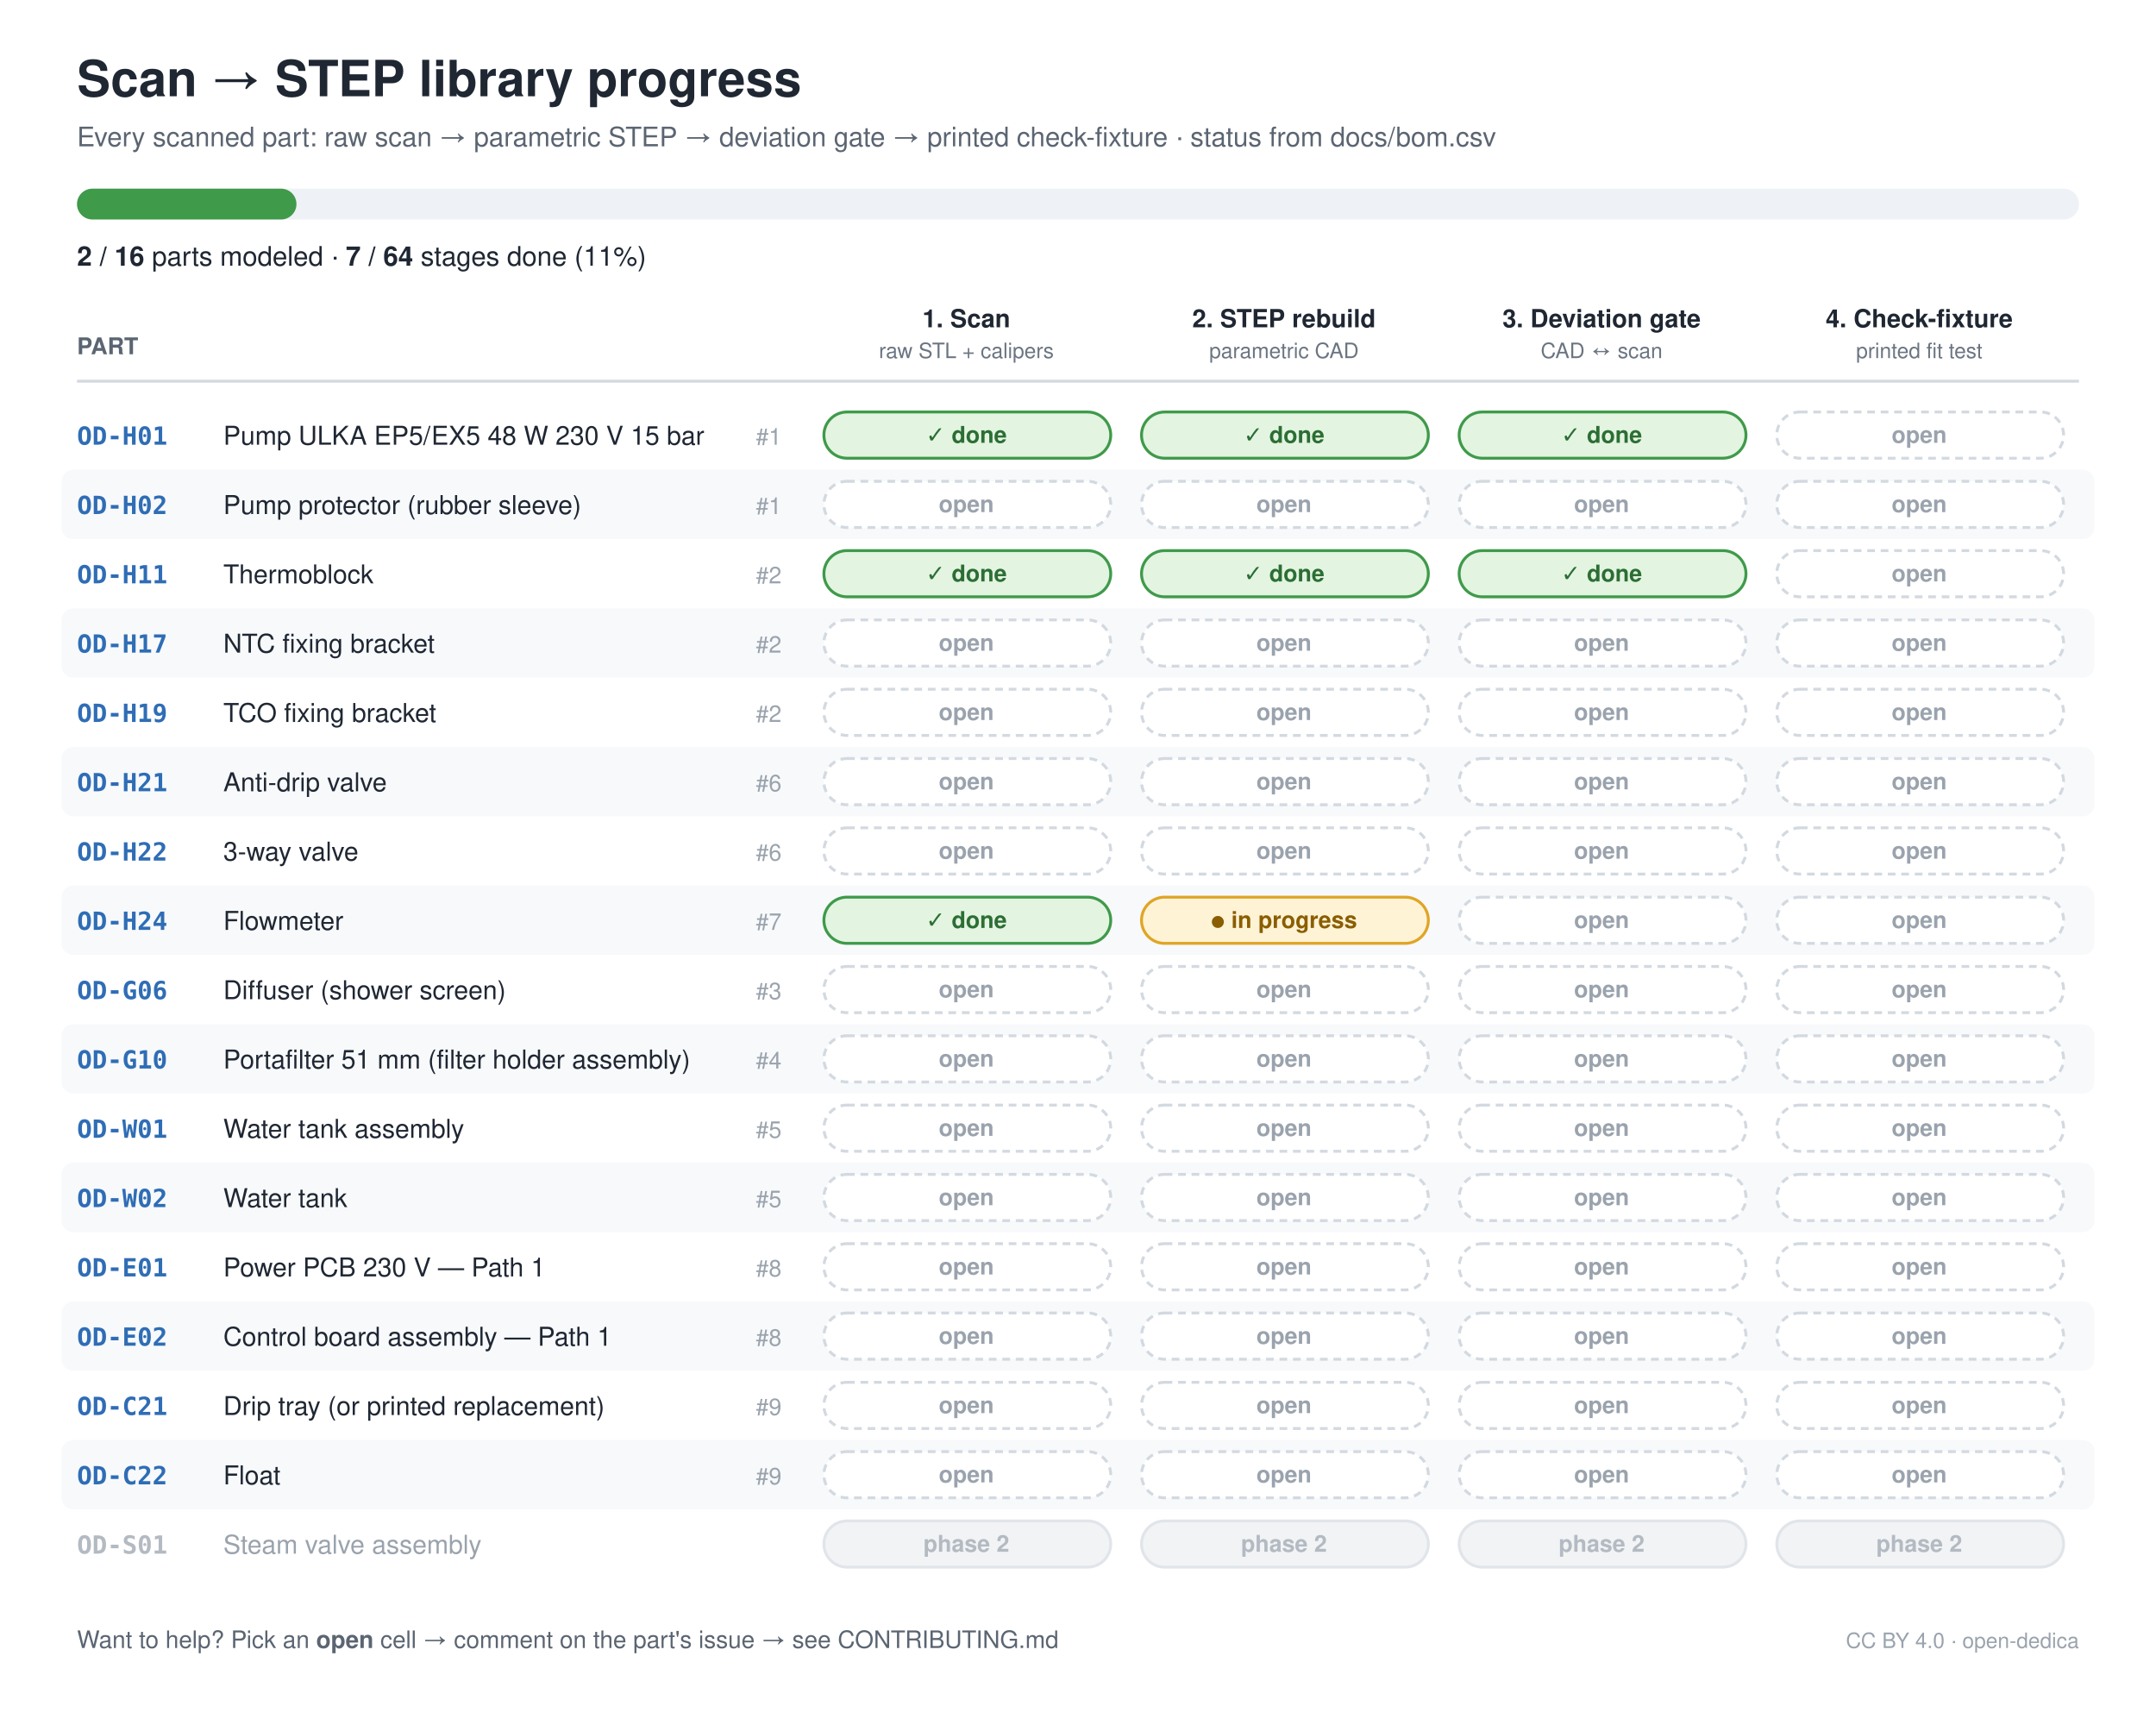
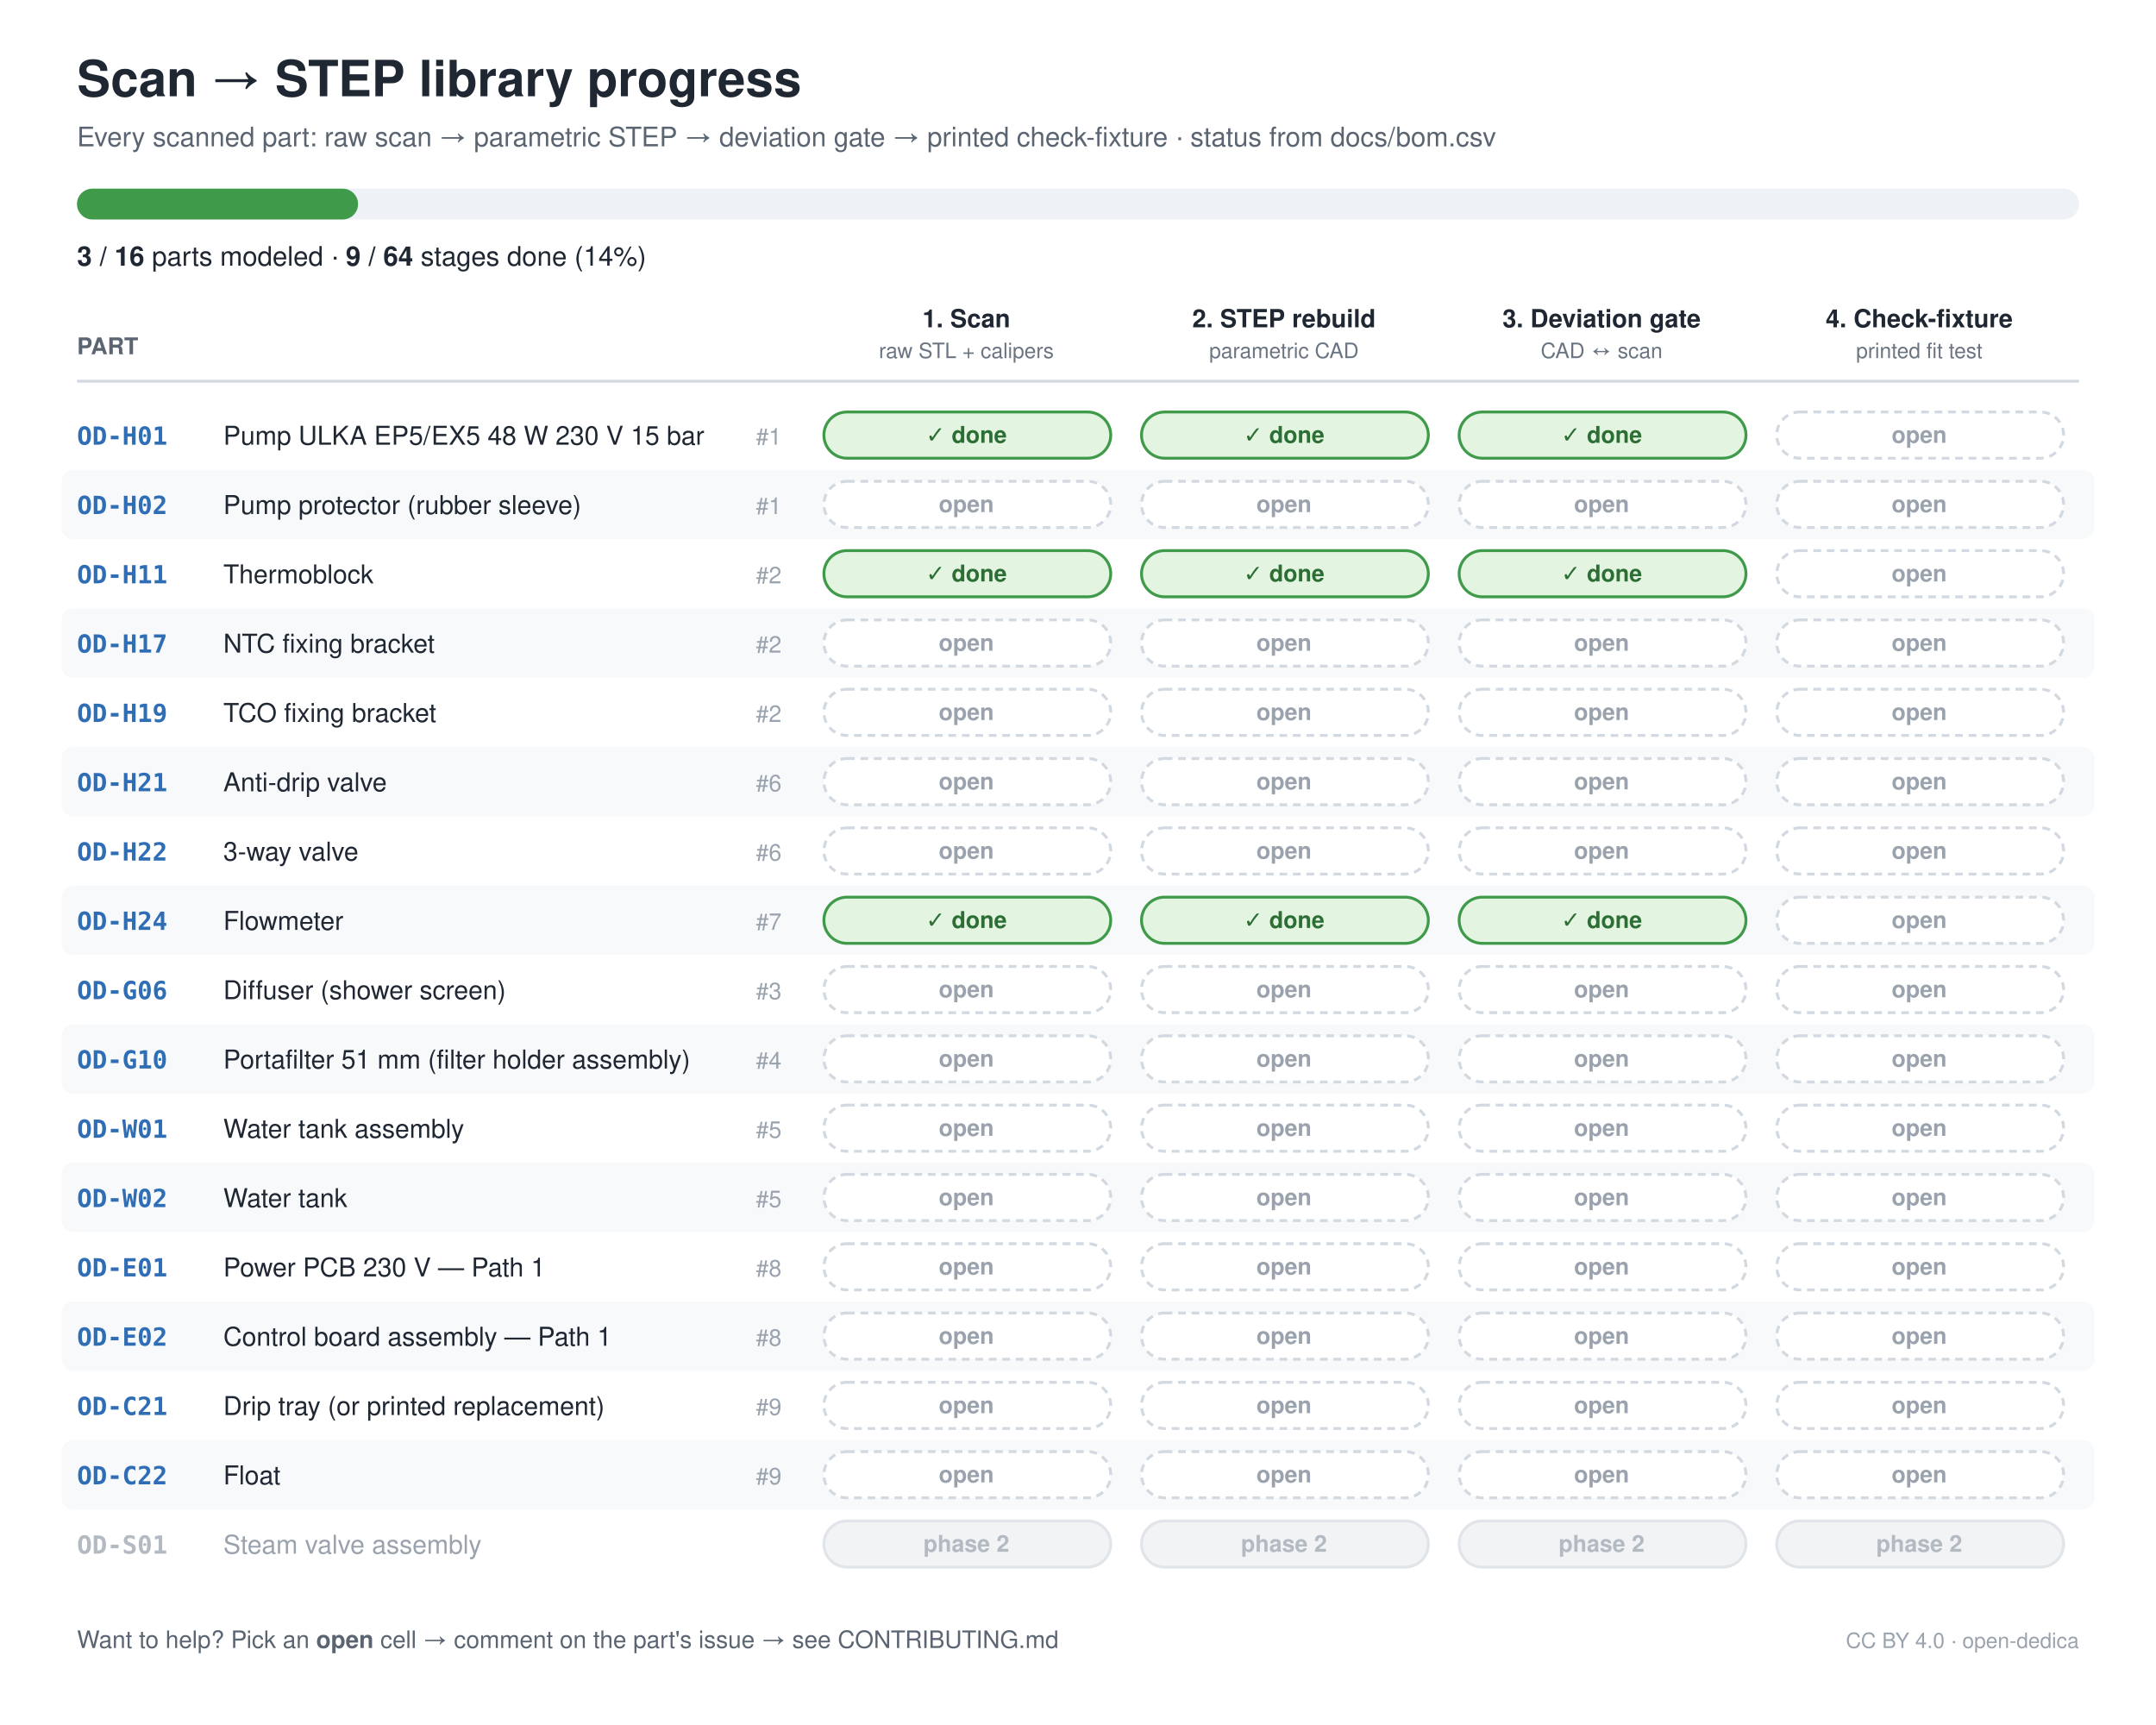
<svg xmlns="http://www.w3.org/2000/svg" viewBox="0 0 1120 896" width="1120" height="896" font-family="Helvetica, Arial, sans-serif">
  <rect width="1120" height="896" fill="#ffffff" />
  <text x="40" y="50" font-size="26" font-weight="700" fill="#1f2733">Scan → STEP library progress</text>
  <text x="40" y="76" font-size="14" fill="#5b6572">Every scanned part: raw scan → parametric STEP → deviation gate → printed check-fixture · status from docs/bom.csv</text>
  <rect x="40" y="98" width="1040" height="16" rx="8" fill="#eef1f5" />
-   <rect x="40" y="98" width="114" height="16" rx="8" fill="#3f9a4a" />
+   <rect x="40" y="98" width="146" height="16" rx="8" fill="#3f9a4a" />
  <text x="40" y="138" font-size="14" fill="#1f2733">
-     <tspan font-weight="700">2 / 16</tspan> parts modeled · <tspan font-weight="700">7 / 64</tspan> stages done (11%)</text>
+     <tspan font-weight="700">3 / 16</tspan> parts modeled · <tspan font-weight="700">9 / 64</tspan> stages done (14%)</text>
  <text x="40" y="184" font-size="12" font-weight="700" fill="#5b6572">PART</text>
  <text x="502" y="170" font-size="13" font-weight="700" fill="#1f2733" text-anchor="middle">1. Scan</text>
  <text x="502" y="186" font-size="11" fill="#6b7582" text-anchor="middle">raw STL + calipers</text>
  <text x="667" y="170" font-size="13" font-weight="700" fill="#1f2733" text-anchor="middle">2. STEP rebuild</text>
  <text x="667" y="186" font-size="11" fill="#6b7582" text-anchor="middle">parametric CAD</text>
  <text x="832" y="170" font-size="13" font-weight="700" fill="#1f2733" text-anchor="middle">3. Deviation gate</text>
  <text x="832" y="186" font-size="11" fill="#6b7582" text-anchor="middle">CAD ↔ scan</text>
  <text x="997" y="170" font-size="13" font-weight="700" fill="#1f2733" text-anchor="middle">4. Check-fixture</text>
  <text x="997" y="186" font-size="11" fill="#6b7582" text-anchor="middle">printed fit test</text>
  <path d="M40 198H1080" stroke="#d3d9e0" stroke-width="1.5" />
  <text x="40" y="231" font-size="13" font-weight="700" fill="#2f6db5" font-family="Menlo,Consolas,monospace">OD-H01</text>
  <text x="116" y="231" font-size="13.5" fill="#1f2733">Pump ULKA EP5/EX5 48 W 230 V 15 bar</text>
  <text x="406" y="231" font-size="12" fill="#9aa3ad" text-anchor="end">#1</text>
  <rect x="428" y="214" width="149" height="24" rx="12" fill="#e3f4e1" stroke="#3f9a4a" stroke-width="1.5" />
  <text x="502" y="230" font-size="12" font-weight="700" fill="#2c6e34" text-anchor="middle">✓ done</text>
  <rect x="593" y="214" width="149" height="24" rx="12" fill="#e3f4e1" stroke="#3f9a4a" stroke-width="1.5" />
  <text x="667" y="230" font-size="12" font-weight="700" fill="#2c6e34" text-anchor="middle">✓ done</text>
  <rect x="758" y="214" width="149" height="24" rx="12" fill="#e3f4e1" stroke="#3f9a4a" stroke-width="1.5" />
  <text x="832" y="230" font-size="12" font-weight="700" fill="#2c6e34" text-anchor="middle">✓ done</text>
  <rect x="923" y="214" width="149" height="24" rx="12" fill="#ffffff" stroke="#d3d9e0" stroke-width="1.5" stroke-dasharray="4 3" />
  <text x="997" y="230" font-size="12" font-weight="700" fill="#9aa3ad" text-anchor="middle">open</text>
  <rect x="32" y="244" width="1056" height="36" rx="6" fill="#f7f9fb" />
  <text x="40" y="267" font-size="13" font-weight="700" fill="#2f6db5" font-family="Menlo,Consolas,monospace">OD-H02</text>
  <text x="116" y="267" font-size="13.5" fill="#1f2733">Pump protector (rubber sleeve)</text>
  <text x="406" y="267" font-size="12" fill="#9aa3ad" text-anchor="end">#1</text>
  <rect x="428" y="250" width="149" height="24" rx="12" fill="#ffffff" stroke="#d3d9e0" stroke-width="1.5" stroke-dasharray="4 3" />
  <text x="502" y="266" font-size="12" font-weight="700" fill="#9aa3ad" text-anchor="middle">open</text>
  <rect x="593" y="250" width="149" height="24" rx="12" fill="#ffffff" stroke="#d3d9e0" stroke-width="1.5" stroke-dasharray="4 3" />
  <text x="667" y="266" font-size="12" font-weight="700" fill="#9aa3ad" text-anchor="middle">open</text>
  <rect x="758" y="250" width="149" height="24" rx="12" fill="#ffffff" stroke="#d3d9e0" stroke-width="1.5" stroke-dasharray="4 3" />
  <text x="832" y="266" font-size="12" font-weight="700" fill="#9aa3ad" text-anchor="middle">open</text>
  <rect x="923" y="250" width="149" height="24" rx="12" fill="#ffffff" stroke="#d3d9e0" stroke-width="1.5" stroke-dasharray="4 3" />
  <text x="997" y="266" font-size="12" font-weight="700" fill="#9aa3ad" text-anchor="middle">open</text>
  <text x="40" y="303" font-size="13" font-weight="700" fill="#2f6db5" font-family="Menlo,Consolas,monospace">OD-H11</text>
  <text x="116" y="303" font-size="13.5" fill="#1f2733">Thermoblock</text>
  <text x="406" y="303" font-size="12" fill="#9aa3ad" text-anchor="end">#2</text>
  <rect x="428" y="286" width="149" height="24" rx="12" fill="#e3f4e1" stroke="#3f9a4a" stroke-width="1.5" />
  <text x="502" y="302" font-size="12" font-weight="700" fill="#2c6e34" text-anchor="middle">✓ done</text>
  <rect x="593" y="286" width="149" height="24" rx="12" fill="#e3f4e1" stroke="#3f9a4a" stroke-width="1.5" />
  <text x="667" y="302" font-size="12" font-weight="700" fill="#2c6e34" text-anchor="middle">✓ done</text>
  <rect x="758" y="286" width="149" height="24" rx="12" fill="#e3f4e1" stroke="#3f9a4a" stroke-width="1.5" />
  <text x="832" y="302" font-size="12" font-weight="700" fill="#2c6e34" text-anchor="middle">✓ done</text>
  <rect x="923" y="286" width="149" height="24" rx="12" fill="#ffffff" stroke="#d3d9e0" stroke-width="1.5" stroke-dasharray="4 3" />
  <text x="997" y="302" font-size="12" font-weight="700" fill="#9aa3ad" text-anchor="middle">open</text>
  <rect x="32" y="316" width="1056" height="36" rx="6" fill="#f7f9fb" />
  <text x="40" y="339" font-size="13" font-weight="700" fill="#2f6db5" font-family="Menlo,Consolas,monospace">OD-H17</text>
  <text x="116" y="339" font-size="13.5" fill="#1f2733">NTC fixing bracket</text>
  <text x="406" y="339" font-size="12" fill="#9aa3ad" text-anchor="end">#2</text>
  <rect x="428" y="322" width="149" height="24" rx="12" fill="#ffffff" stroke="#d3d9e0" stroke-width="1.5" stroke-dasharray="4 3" />
  <text x="502" y="338" font-size="12" font-weight="700" fill="#9aa3ad" text-anchor="middle">open</text>
  <rect x="593" y="322" width="149" height="24" rx="12" fill="#ffffff" stroke="#d3d9e0" stroke-width="1.5" stroke-dasharray="4 3" />
  <text x="667" y="338" font-size="12" font-weight="700" fill="#9aa3ad" text-anchor="middle">open</text>
  <rect x="758" y="322" width="149" height="24" rx="12" fill="#ffffff" stroke="#d3d9e0" stroke-width="1.5" stroke-dasharray="4 3" />
  <text x="832" y="338" font-size="12" font-weight="700" fill="#9aa3ad" text-anchor="middle">open</text>
  <rect x="923" y="322" width="149" height="24" rx="12" fill="#ffffff" stroke="#d3d9e0" stroke-width="1.5" stroke-dasharray="4 3" />
  <text x="997" y="338" font-size="12" font-weight="700" fill="#9aa3ad" text-anchor="middle">open</text>
  <text x="40" y="375" font-size="13" font-weight="700" fill="#2f6db5" font-family="Menlo,Consolas,monospace">OD-H19</text>
  <text x="116" y="375" font-size="13.5" fill="#1f2733">TCO fixing bracket</text>
  <text x="406" y="375" font-size="12" fill="#9aa3ad" text-anchor="end">#2</text>
  <rect x="428" y="358" width="149" height="24" rx="12" fill="#ffffff" stroke="#d3d9e0" stroke-width="1.5" stroke-dasharray="4 3" />
  <text x="502" y="374" font-size="12" font-weight="700" fill="#9aa3ad" text-anchor="middle">open</text>
  <rect x="593" y="358" width="149" height="24" rx="12" fill="#ffffff" stroke="#d3d9e0" stroke-width="1.5" stroke-dasharray="4 3" />
  <text x="667" y="374" font-size="12" font-weight="700" fill="#9aa3ad" text-anchor="middle">open</text>
  <rect x="758" y="358" width="149" height="24" rx="12" fill="#ffffff" stroke="#d3d9e0" stroke-width="1.5" stroke-dasharray="4 3" />
  <text x="832" y="374" font-size="12" font-weight="700" fill="#9aa3ad" text-anchor="middle">open</text>
  <rect x="923" y="358" width="149" height="24" rx="12" fill="#ffffff" stroke="#d3d9e0" stroke-width="1.5" stroke-dasharray="4 3" />
  <text x="997" y="374" font-size="12" font-weight="700" fill="#9aa3ad" text-anchor="middle">open</text>
  <rect x="32" y="388" width="1056" height="36" rx="6" fill="#f7f9fb" />
  <text x="40" y="411" font-size="13" font-weight="700" fill="#2f6db5" font-family="Menlo,Consolas,monospace">OD-H21</text>
  <text x="116" y="411" font-size="13.5" fill="#1f2733">Anti-drip valve</text>
  <text x="406" y="411" font-size="12" fill="#9aa3ad" text-anchor="end">#6</text>
  <rect x="428" y="394" width="149" height="24" rx="12" fill="#ffffff" stroke="#d3d9e0" stroke-width="1.5" stroke-dasharray="4 3" />
  <text x="502" y="410" font-size="12" font-weight="700" fill="#9aa3ad" text-anchor="middle">open</text>
  <rect x="593" y="394" width="149" height="24" rx="12" fill="#ffffff" stroke="#d3d9e0" stroke-width="1.5" stroke-dasharray="4 3" />
  <text x="667" y="410" font-size="12" font-weight="700" fill="#9aa3ad" text-anchor="middle">open</text>
  <rect x="758" y="394" width="149" height="24" rx="12" fill="#ffffff" stroke="#d3d9e0" stroke-width="1.5" stroke-dasharray="4 3" />
  <text x="832" y="410" font-size="12" font-weight="700" fill="#9aa3ad" text-anchor="middle">open</text>
  <rect x="923" y="394" width="149" height="24" rx="12" fill="#ffffff" stroke="#d3d9e0" stroke-width="1.5" stroke-dasharray="4 3" />
  <text x="997" y="410" font-size="12" font-weight="700" fill="#9aa3ad" text-anchor="middle">open</text>
  <text x="40" y="447" font-size="13" font-weight="700" fill="#2f6db5" font-family="Menlo,Consolas,monospace">OD-H22</text>
  <text x="116" y="447" font-size="13.5" fill="#1f2733">3-way valve</text>
  <text x="406" y="447" font-size="12" fill="#9aa3ad" text-anchor="end">#6</text>
  <rect x="428" y="430" width="149" height="24" rx="12" fill="#ffffff" stroke="#d3d9e0" stroke-width="1.5" stroke-dasharray="4 3" />
  <text x="502" y="446" font-size="12" font-weight="700" fill="#9aa3ad" text-anchor="middle">open</text>
  <rect x="593" y="430" width="149" height="24" rx="12" fill="#ffffff" stroke="#d3d9e0" stroke-width="1.5" stroke-dasharray="4 3" />
  <text x="667" y="446" font-size="12" font-weight="700" fill="#9aa3ad" text-anchor="middle">open</text>
  <rect x="758" y="430" width="149" height="24" rx="12" fill="#ffffff" stroke="#d3d9e0" stroke-width="1.5" stroke-dasharray="4 3" />
  <text x="832" y="446" font-size="12" font-weight="700" fill="#9aa3ad" text-anchor="middle">open</text>
  <rect x="923" y="430" width="149" height="24" rx="12" fill="#ffffff" stroke="#d3d9e0" stroke-width="1.5" stroke-dasharray="4 3" />
  <text x="997" y="446" font-size="12" font-weight="700" fill="#9aa3ad" text-anchor="middle">open</text>
  <rect x="32" y="460" width="1056" height="36" rx="6" fill="#f7f9fb" />
  <text x="40" y="483" font-size="13" font-weight="700" fill="#2f6db5" font-family="Menlo,Consolas,monospace">OD-H24</text>
  <text x="116" y="483" font-size="13.5" fill="#1f2733">Flowmeter</text>
  <text x="406" y="483" font-size="12" fill="#9aa3ad" text-anchor="end">#7</text>
  <rect x="428" y="466" width="149" height="24" rx="12" fill="#e3f4e1" stroke="#3f9a4a" stroke-width="1.5" />
  <text x="502" y="482" font-size="12" font-weight="700" fill="#2c6e34" text-anchor="middle">✓ done</text>
-   <rect x="593" y="466" width="149" height="24" rx="12" fill="#fff3d6" stroke="#e0a526" stroke-width="1.5" />
-   <text x="667" y="482" font-size="12" font-weight="700" fill="#8a5d00" text-anchor="middle">● in progress</text>
-   <rect x="758" y="466" width="149" height="24" rx="12" fill="#ffffff" stroke="#d3d9e0" stroke-width="1.5" stroke-dasharray="4 3" />
-   <text x="832" y="482" font-size="12" font-weight="700" fill="#9aa3ad" text-anchor="middle">open</text>
+   <rect x="593" y="466" width="149" height="24" rx="12" fill="#e3f4e1" stroke="#3f9a4a" stroke-width="1.5" />
+   <text x="667" y="482" font-size="12" font-weight="700" fill="#2c6e34" text-anchor="middle">✓ done</text>
+   <rect x="758" y="466" width="149" height="24" rx="12" fill="#e3f4e1" stroke="#3f9a4a" stroke-width="1.5" />
+   <text x="832" y="482" font-size="12" font-weight="700" fill="#2c6e34" text-anchor="middle">✓ done</text>
  <rect x="923" y="466" width="149" height="24" rx="12" fill="#ffffff" stroke="#d3d9e0" stroke-width="1.5" stroke-dasharray="4 3" />
  <text x="997" y="482" font-size="12" font-weight="700" fill="#9aa3ad" text-anchor="middle">open</text>
  <text x="40" y="519" font-size="13" font-weight="700" fill="#2f6db5" font-family="Menlo,Consolas,monospace">OD-G06</text>
  <text x="116" y="519" font-size="13.5" fill="#1f2733">Diffuser (shower screen)</text>
  <text x="406" y="519" font-size="12" fill="#9aa3ad" text-anchor="end">#3</text>
  <rect x="428" y="502" width="149" height="24" rx="12" fill="#ffffff" stroke="#d3d9e0" stroke-width="1.5" stroke-dasharray="4 3" />
  <text x="502" y="518" font-size="12" font-weight="700" fill="#9aa3ad" text-anchor="middle">open</text>
  <rect x="593" y="502" width="149" height="24" rx="12" fill="#ffffff" stroke="#d3d9e0" stroke-width="1.5" stroke-dasharray="4 3" />
  <text x="667" y="518" font-size="12" font-weight="700" fill="#9aa3ad" text-anchor="middle">open</text>
  <rect x="758" y="502" width="149" height="24" rx="12" fill="#ffffff" stroke="#d3d9e0" stroke-width="1.5" stroke-dasharray="4 3" />
  <text x="832" y="518" font-size="12" font-weight="700" fill="#9aa3ad" text-anchor="middle">open</text>
  <rect x="923" y="502" width="149" height="24" rx="12" fill="#ffffff" stroke="#d3d9e0" stroke-width="1.5" stroke-dasharray="4 3" />
  <text x="997" y="518" font-size="12" font-weight="700" fill="#9aa3ad" text-anchor="middle">open</text>
  <rect x="32" y="532" width="1056" height="36" rx="6" fill="#f7f9fb" />
  <text x="40" y="555" font-size="13" font-weight="700" fill="#2f6db5" font-family="Menlo,Consolas,monospace">OD-G10</text>
  <text x="116" y="555" font-size="13.5" fill="#1f2733">Portafilter 51 mm (filter holder assembly)</text>
  <text x="406" y="555" font-size="12" fill="#9aa3ad" text-anchor="end">#4</text>
  <rect x="428" y="538" width="149" height="24" rx="12" fill="#ffffff" stroke="#d3d9e0" stroke-width="1.5" stroke-dasharray="4 3" />
  <text x="502" y="554" font-size="12" font-weight="700" fill="#9aa3ad" text-anchor="middle">open</text>
  <rect x="593" y="538" width="149" height="24" rx="12" fill="#ffffff" stroke="#d3d9e0" stroke-width="1.5" stroke-dasharray="4 3" />
  <text x="667" y="554" font-size="12" font-weight="700" fill="#9aa3ad" text-anchor="middle">open</text>
  <rect x="758" y="538" width="149" height="24" rx="12" fill="#ffffff" stroke="#d3d9e0" stroke-width="1.5" stroke-dasharray="4 3" />
  <text x="832" y="554" font-size="12" font-weight="700" fill="#9aa3ad" text-anchor="middle">open</text>
  <rect x="923" y="538" width="149" height="24" rx="12" fill="#ffffff" stroke="#d3d9e0" stroke-width="1.5" stroke-dasharray="4 3" />
  <text x="997" y="554" font-size="12" font-weight="700" fill="#9aa3ad" text-anchor="middle">open</text>
  <text x="40" y="591" font-size="13" font-weight="700" fill="#2f6db5" font-family="Menlo,Consolas,monospace">OD-W01</text>
  <text x="116" y="591" font-size="13.5" fill="#1f2733">Water tank assembly</text>
  <text x="406" y="591" font-size="12" fill="#9aa3ad" text-anchor="end">#5</text>
  <rect x="428" y="574" width="149" height="24" rx="12" fill="#ffffff" stroke="#d3d9e0" stroke-width="1.5" stroke-dasharray="4 3" />
  <text x="502" y="590" font-size="12" font-weight="700" fill="#9aa3ad" text-anchor="middle">open</text>
  <rect x="593" y="574" width="149" height="24" rx="12" fill="#ffffff" stroke="#d3d9e0" stroke-width="1.5" stroke-dasharray="4 3" />
  <text x="667" y="590" font-size="12" font-weight="700" fill="#9aa3ad" text-anchor="middle">open</text>
  <rect x="758" y="574" width="149" height="24" rx="12" fill="#ffffff" stroke="#d3d9e0" stroke-width="1.5" stroke-dasharray="4 3" />
  <text x="832" y="590" font-size="12" font-weight="700" fill="#9aa3ad" text-anchor="middle">open</text>
  <rect x="923" y="574" width="149" height="24" rx="12" fill="#ffffff" stroke="#d3d9e0" stroke-width="1.5" stroke-dasharray="4 3" />
  <text x="997" y="590" font-size="12" font-weight="700" fill="#9aa3ad" text-anchor="middle">open</text>
  <rect x="32" y="604" width="1056" height="36" rx="6" fill="#f7f9fb" />
  <text x="40" y="627" font-size="13" font-weight="700" fill="#2f6db5" font-family="Menlo,Consolas,monospace">OD-W02</text>
  <text x="116" y="627" font-size="13.5" fill="#1f2733">Water tank</text>
  <text x="406" y="627" font-size="12" fill="#9aa3ad" text-anchor="end">#5</text>
  <rect x="428" y="610" width="149" height="24" rx="12" fill="#ffffff" stroke="#d3d9e0" stroke-width="1.5" stroke-dasharray="4 3" />
  <text x="502" y="626" font-size="12" font-weight="700" fill="#9aa3ad" text-anchor="middle">open</text>
  <rect x="593" y="610" width="149" height="24" rx="12" fill="#ffffff" stroke="#d3d9e0" stroke-width="1.5" stroke-dasharray="4 3" />
  <text x="667" y="626" font-size="12" font-weight="700" fill="#9aa3ad" text-anchor="middle">open</text>
  <rect x="758" y="610" width="149" height="24" rx="12" fill="#ffffff" stroke="#d3d9e0" stroke-width="1.5" stroke-dasharray="4 3" />
  <text x="832" y="626" font-size="12" font-weight="700" fill="#9aa3ad" text-anchor="middle">open</text>
  <rect x="923" y="610" width="149" height="24" rx="12" fill="#ffffff" stroke="#d3d9e0" stroke-width="1.5" stroke-dasharray="4 3" />
  <text x="997" y="626" font-size="12" font-weight="700" fill="#9aa3ad" text-anchor="middle">open</text>
  <text x="40" y="663" font-size="13" font-weight="700" fill="#2f6db5" font-family="Menlo,Consolas,monospace">OD-E01</text>
  <text x="116" y="663" font-size="13.5" fill="#1f2733">Power PCB 230 V — Path 1</text>
  <text x="406" y="663" font-size="12" fill="#9aa3ad" text-anchor="end">#8</text>
  <rect x="428" y="646" width="149" height="24" rx="12" fill="#ffffff" stroke="#d3d9e0" stroke-width="1.5" stroke-dasharray="4 3" />
  <text x="502" y="662" font-size="12" font-weight="700" fill="#9aa3ad" text-anchor="middle">open</text>
  <rect x="593" y="646" width="149" height="24" rx="12" fill="#ffffff" stroke="#d3d9e0" stroke-width="1.5" stroke-dasharray="4 3" />
  <text x="667" y="662" font-size="12" font-weight="700" fill="#9aa3ad" text-anchor="middle">open</text>
  <rect x="758" y="646" width="149" height="24" rx="12" fill="#ffffff" stroke="#d3d9e0" stroke-width="1.5" stroke-dasharray="4 3" />
  <text x="832" y="662" font-size="12" font-weight="700" fill="#9aa3ad" text-anchor="middle">open</text>
  <rect x="923" y="646" width="149" height="24" rx="12" fill="#ffffff" stroke="#d3d9e0" stroke-width="1.5" stroke-dasharray="4 3" />
  <text x="997" y="662" font-size="12" font-weight="700" fill="#9aa3ad" text-anchor="middle">open</text>
  <rect x="32" y="676" width="1056" height="36" rx="6" fill="#f7f9fb" />
  <text x="40" y="699" font-size="13" font-weight="700" fill="#2f6db5" font-family="Menlo,Consolas,monospace">OD-E02</text>
  <text x="116" y="699" font-size="13.5" fill="#1f2733">Control board assembly — Path 1</text>
  <text x="406" y="699" font-size="12" fill="#9aa3ad" text-anchor="end">#8</text>
  <rect x="428" y="682" width="149" height="24" rx="12" fill="#ffffff" stroke="#d3d9e0" stroke-width="1.5" stroke-dasharray="4 3" />
  <text x="502" y="698" font-size="12" font-weight="700" fill="#9aa3ad" text-anchor="middle">open</text>
  <rect x="593" y="682" width="149" height="24" rx="12" fill="#ffffff" stroke="#d3d9e0" stroke-width="1.5" stroke-dasharray="4 3" />
  <text x="667" y="698" font-size="12" font-weight="700" fill="#9aa3ad" text-anchor="middle">open</text>
  <rect x="758" y="682" width="149" height="24" rx="12" fill="#ffffff" stroke="#d3d9e0" stroke-width="1.5" stroke-dasharray="4 3" />
  <text x="832" y="698" font-size="12" font-weight="700" fill="#9aa3ad" text-anchor="middle">open</text>
  <rect x="923" y="682" width="149" height="24" rx="12" fill="#ffffff" stroke="#d3d9e0" stroke-width="1.5" stroke-dasharray="4 3" />
  <text x="997" y="698" font-size="12" font-weight="700" fill="#9aa3ad" text-anchor="middle">open</text>
  <text x="40" y="735" font-size="13" font-weight="700" fill="#2f6db5" font-family="Menlo,Consolas,monospace">OD-C21</text>
  <text x="116" y="735" font-size="13.5" fill="#1f2733">Drip tray (or printed replacement)</text>
  <text x="406" y="735" font-size="12" fill="#9aa3ad" text-anchor="end">#9</text>
  <rect x="428" y="718" width="149" height="24" rx="12" fill="#ffffff" stroke="#d3d9e0" stroke-width="1.5" stroke-dasharray="4 3" />
  <text x="502" y="734" font-size="12" font-weight="700" fill="#9aa3ad" text-anchor="middle">open</text>
  <rect x="593" y="718" width="149" height="24" rx="12" fill="#ffffff" stroke="#d3d9e0" stroke-width="1.5" stroke-dasharray="4 3" />
  <text x="667" y="734" font-size="12" font-weight="700" fill="#9aa3ad" text-anchor="middle">open</text>
  <rect x="758" y="718" width="149" height="24" rx="12" fill="#ffffff" stroke="#d3d9e0" stroke-width="1.5" stroke-dasharray="4 3" />
  <text x="832" y="734" font-size="12" font-weight="700" fill="#9aa3ad" text-anchor="middle">open</text>
  <rect x="923" y="718" width="149" height="24" rx="12" fill="#ffffff" stroke="#d3d9e0" stroke-width="1.5" stroke-dasharray="4 3" />
  <text x="997" y="734" font-size="12" font-weight="700" fill="#9aa3ad" text-anchor="middle">open</text>
  <rect x="32" y="748" width="1056" height="36" rx="6" fill="#f7f9fb" />
  <text x="40" y="771" font-size="13" font-weight="700" fill="#2f6db5" font-family="Menlo,Consolas,monospace">OD-C22</text>
  <text x="116" y="771" font-size="13.5" fill="#1f2733">Float</text>
  <text x="406" y="771" font-size="12" fill="#9aa3ad" text-anchor="end">#9</text>
  <rect x="428" y="754" width="149" height="24" rx="12" fill="#ffffff" stroke="#d3d9e0" stroke-width="1.5" stroke-dasharray="4 3" />
  <text x="502" y="770" font-size="12" font-weight="700" fill="#9aa3ad" text-anchor="middle">open</text>
  <rect x="593" y="754" width="149" height="24" rx="12" fill="#ffffff" stroke="#d3d9e0" stroke-width="1.5" stroke-dasharray="4 3" />
  <text x="667" y="770" font-size="12" font-weight="700" fill="#9aa3ad" text-anchor="middle">open</text>
  <rect x="758" y="754" width="149" height="24" rx="12" fill="#ffffff" stroke="#d3d9e0" stroke-width="1.5" stroke-dasharray="4 3" />
  <text x="832" y="770" font-size="12" font-weight="700" fill="#9aa3ad" text-anchor="middle">open</text>
  <rect x="923" y="754" width="149" height="24" rx="12" fill="#ffffff" stroke="#d3d9e0" stroke-width="1.5" stroke-dasharray="4 3" />
  <text x="997" y="770" font-size="12" font-weight="700" fill="#9aa3ad" text-anchor="middle">open</text>
  <text x="40" y="807" font-size="13" font-weight="700" fill="#b3bac2" font-family="Menlo,Consolas,monospace">OD-S01</text>
  <text x="116" y="807" font-size="13.5" fill="#9aa3ad">Steam valve assembly</text>
  <rect x="428" y="790" width="149" height="24" rx="12" fill="#f1f3f5" stroke="#e1e5ea" stroke-width="1.5" />
  <text x="502" y="806" font-size="12" font-weight="700" fill="#b3bac2" text-anchor="middle">phase 2</text>
  <rect x="593" y="790" width="149" height="24" rx="12" fill="#f1f3f5" stroke="#e1e5ea" stroke-width="1.5" />
  <text x="667" y="806" font-size="12" font-weight="700" fill="#b3bac2" text-anchor="middle">phase 2</text>
  <rect x="758" y="790" width="149" height="24" rx="12" fill="#f1f3f5" stroke="#e1e5ea" stroke-width="1.5" />
  <text x="832" y="806" font-size="12" font-weight="700" fill="#b3bac2" text-anchor="middle">phase 2</text>
  <rect x="923" y="790" width="149" height="24" rx="12" fill="#f1f3f5" stroke="#e1e5ea" stroke-width="1.5" />
  <text x="997" y="806" font-size="12" font-weight="700" fill="#b3bac2" text-anchor="middle">phase 2</text>
  <text x="40" y="856" font-size="12.5" fill="#5b6572">Want to help? Pick an <tspan font-weight="700">open</tspan> cell → comment on the part's issue → see CONTRIBUTING.md</text>
  <text x="1080" y="856" font-size="11" fill="#9aa3ad" text-anchor="end">CC BY 4.0 · open-dedica</text>
</svg>
